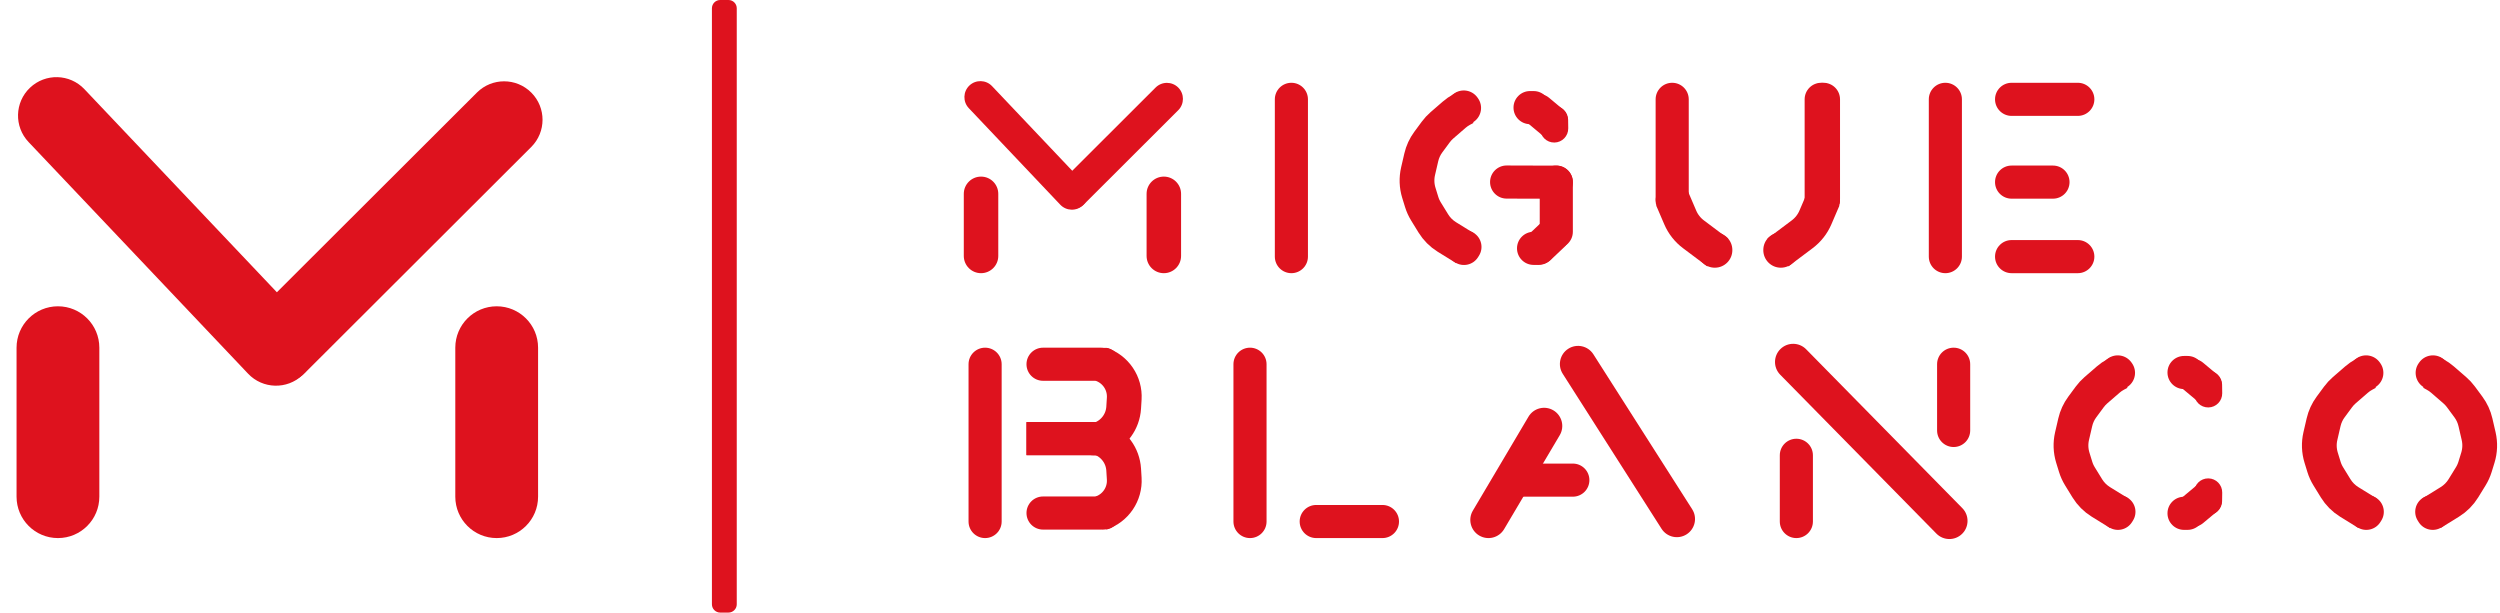
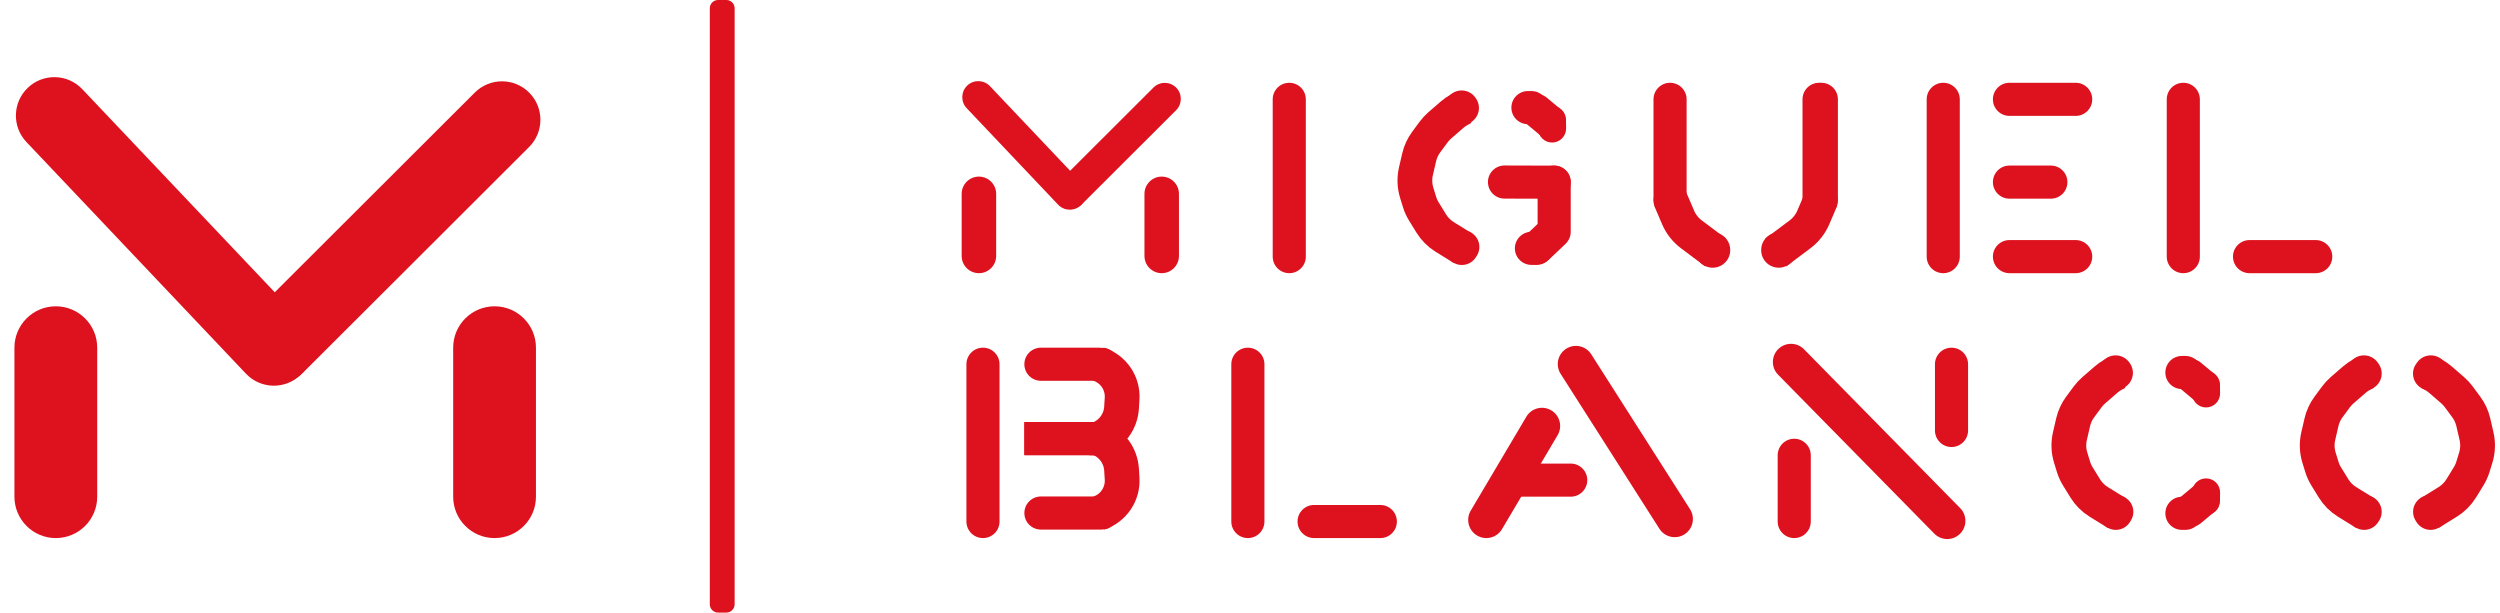
<svg xmlns="http://www.w3.org/2000/svg" width="302" height="74" viewBox="0 0 302 74" fill="none">
-   <rect x="2" y="37" width="10" height="28" rx="5" fill="#DE121E" />
-   <rect x="55" y="37" width="10" height="28" rx="5" fill="#DE121E" />
-   <rect x="0.257" y="13.788" width="9.289" height="47.841" rx="4.644" transform="rotate(-43.4609 0.256958 13.7883)" fill="#DE121E" />
-   <rect x="60.9" y="7.9" width="9.289" height="47.841" rx="4.644" transform="rotate(45.05 60.9 7.9)" fill="#DE121E" />
-   <rect x="116.426" y="21.334" width="4.166" height="11.666" rx="2.083" fill="#DE121E" />
-   <rect x="138.508" y="21.334" width="4.166" height="11.666" rx="2.083" fill="#DE121E" />
-   <rect width="3.87" height="19.933" rx="1.935" transform="matrix(0.725823 -0.687882 0.687837 0.725865 115.7 11.6622)" fill="#DE121E" />
-   <rect width="3.87" height="19.933" rx="1.935" transform="matrix(0.706467 0.707746 -0.707702 0.706512 140.966 9.20879)" fill="#DE121E" />
-   <rect x="86" width="3" height="74" rx="1" fill="#DE121E" />
-   <rect x="154" y="10" width="4" height="23" rx="2" fill="#DE121E" />
-   <rect x="218" y="10" width="4" height="16" rx="2" fill="#DE121E" />
-   <path d="M202 24L202.974 26.271C203.318 27.076 203.869 27.776 204.569 28.302L207.5 30.5" stroke="#DE121E" stroke-width="4.2" />
-   <rect x="200" y="10" width="4" height="16" rx="2" fill="#DE121E" />
-   <rect x="209.278" y="32.329" width="4.234" height="4.261" rx="2.117" transform="rotate(179.719 209.278 32.3288)" fill="#DE121E" />
-   <rect x="199.997" y="25.455" width="2.455" height="2.218" rx="1.109" transform="rotate(-89.5605 199.997 25.4554)" fill="#DE121E" />
-   <path d="M220.275 24L219.301 26.271C218.956 27.076 218.406 27.776 217.705 28.302L214.775 30.5" stroke="#DE121E" stroke-width="4.2" />
-   <rect width="4" height="16" rx="2" transform="matrix(-1 0 0 1 222.275 10)" fill="#DE121E" />
-   <rect width="4.234" height="4.261" rx="2.117" transform="matrix(0.999988 0.00489579 0.00489579 -0.999988 212.997 32.3288)" fill="#DE121E" />
-   <rect width="2.455" height="2.218" rx="1.109" transform="matrix(-0.00767127 -0.999971 -0.999971 0.00767127 222.278 25.4554)" fill="#DE121E" />
-   <rect x="215" y="53" width="4" height="12" rx="2" fill="#DE121E" />
-   <rect x="234" y="42" width="4" height="12" rx="2" fill="#DE121E" />
-   <rect x="213.512" y="43.701" width="4.388" height="31.305" rx="2.194" transform="rotate(-44.5111 213.512 43.7013)" fill="#DE121E" />
-   <rect x="186" y="20" width="4" height="10" rx="2" fill="#DE121E" />
-   <rect x="179.994" y="23.985" width="4" height="10" rx="2" transform="rotate(-89.8267 179.994 23.9849)" fill="#DE121E" />
-   <rect x="183.248" y="31.995" width="4" height="4.607" rx="2" transform="rotate(-89.8267 183.248 31.9947)" fill="#DE121E" />
-   <rect x="185.875" y="32.772" width="4.065" height="6.316" rx="2.033" transform="rotate(-133.415 185.875 32.7724)" fill="#DE121E" />
-   <rect x="182.826" y="14.993" width="4" height="4.429" rx="2" transform="rotate(-89.8267 182.826 14.9934)" fill="#DE121E" />
-   <rect x="186.015" y="12.815" width="3.39" height="4.429" rx="1.695" transform="rotate(-0.815881 186.015 12.8146)" fill="#DE121E" />
-   <rect x="190.228" y="14.402" width="4" height="6.029" rx="2" transform="rotate(129.872 190.228 14.4016)" fill="#DE121E" />
-   <rect x="177.48" y="32.768" width="4" height="4.215" rx="2" transform="rotate(-147.861 177.48 32.7676)" fill="#DE121E" />
-   <rect x="176.41" y="15.866" width="4.159" height="4.051" rx="2.026" transform="rotate(-125.409 176.41 15.8663)" fill="#DE121E" />
-   <path d="M177 13L176.557 13.24C176.238 13.413 175.938 13.62 175.664 13.858L174.188 15.137C173.91 15.378 173.659 15.649 173.44 15.945L172.54 17.165C172.133 17.716 171.844 18.344 171.69 19.011L171.302 20.69C171.104 21.548 171.136 22.443 171.395 23.285L171.736 24.392C171.86 24.796 172.035 25.182 172.257 25.542L173.149 26.992C173.557 27.655 174.114 28.213 174.775 28.623L177 30" stroke="#DE121E" stroke-width="4.2" />
-   <rect x="261.826" y="46.993" width="4" height="4.429" rx="2" transform="rotate(-89.8267 261.826 46.9934)" fill="#DE121E" />
-   <rect x="265.015" y="44.815" width="3.39" height="4.429" rx="1.695" transform="rotate(-0.815881 265.015 44.8146)" fill="#DE121E" />
-   <rect x="269.228" y="46.402" width="4" height="6.029" rx="2" transform="rotate(129.872 269.228 46.4016)" fill="#DE121E" />
-   <rect width="4" height="4.429" rx="2" transform="matrix(0.00302389 0.999995 0.999995 -0.00302389 261.826 60.0143)" fill="#DE121E" />
-   <rect width="3.39" height="4.429" rx="1.695" transform="matrix(0.999899 0.0142393 0.0142393 -0.999899 265.015 62.1932)" fill="#DE121E" />
-   <rect width="4" height="6.029" rx="2" transform="matrix(-0.641074 -0.767479 -0.767479 0.641074 269.228 60.6062)" fill="#DE121E" />
-   <rect x="256.48" y="64.768" width="4" height="4.215" rx="2" transform="rotate(-147.861 256.48 64.7676)" fill="#DE121E" />
-   <rect x="255.41" y="47.866" width="4.159" height="4.051" rx="2.026" transform="rotate(-125.409 255.41 47.8663)" fill="#DE121E" />
-   <path d="M256 45L255.557 45.24C255.238 45.413 254.938 45.62 254.664 45.858L253.188 47.137C252.91 47.378 252.659 47.649 252.44 47.946L251.54 49.165C251.133 49.716 250.844 50.344 250.69 51.011L250.302 52.69C250.104 53.548 250.136 54.443 250.395 55.285L250.736 56.392C250.86 56.796 251.035 57.182 251.257 57.542L252.149 58.992C252.557 59.655 253.114 60.213 253.775 60.623L256 62" stroke="#DE121E" stroke-width="4.2" />
-   <rect x="286.48" y="64.768" width="4" height="4.215" rx="2" transform="rotate(-147.861 286.48 64.7676)" fill="#DE121E" />
-   <rect x="285.41" y="47.866" width="4.159" height="4.051" rx="2.026" transform="rotate(-125.409 285.41 47.8663)" fill="#DE121E" />
-   <path d="M286 45L285.557 45.24C285.238 45.413 284.938 45.62 284.664 45.858L283.188 47.137C282.91 47.378 282.659 47.649 282.44 47.946L281.54 49.165C281.133 49.716 280.844 50.344 280.69 51.011L280.302 52.69C280.104 53.548 280.136 54.443 280.395 55.285L280.736 56.392C280.86 56.796 281.035 57.182 281.257 57.542L282.149 58.992C282.557 59.655 283.114 60.213 283.775 60.623L286 62" stroke="#DE121E" stroke-width="4.2" />
-   <rect width="4" height="4.215" rx="2" transform="matrix(0.846758 -0.531978 -0.531978 -0.846758 293.243 64.7676)" fill="#DE121E" />
-   <rect width="4.159" height="4.051" rx="2.026" transform="matrix(0.579414 -0.815033 -0.815033 -0.579414 294.313 47.8663)" fill="#DE121E" />
-   <path d="M293.723 45L294.166 45.24C294.485 45.413 294.784 45.62 295.059 45.858L296.535 47.137C296.813 47.378 297.064 47.649 297.283 47.946L298.183 49.165C298.59 49.716 298.879 50.344 299.033 51.011L299.421 52.69C299.619 53.548 299.587 54.443 299.328 55.285L298.987 56.392C298.863 56.796 298.688 57.182 298.466 57.542L297.574 58.992C297.166 59.655 296.609 60.213 295.947 60.623L293.723 62" stroke="#DE121E" stroke-width="4.2" />
-   <rect x="233" y="10" width="4" height="23" rx="2" fill="#DE121E" />
-   <rect x="241" y="10" width="12" height="4" rx="2" fill="#DE121E" />
-   <rect x="241" y="20" width="9" height="4" rx="2" fill="#DE121E" />
-   <rect x="241" y="29" width="12" height="4" rx="2" fill="#DE121E" />
-   <rect x="187.6" y="43.307" width="4.388" height="26.588" rx="2.194" transform="rotate(-32.5219 187.6 43.3068)" fill="#DE121E" />
-   <rect width="4.388" height="17.578" rx="2.194" transform="matrix(-0.860471 -0.509499 -0.509499 0.860471 189.534 50.6855)" fill="#DE121E" />
-   <rect x="181" y="56" width="11" height="4" rx="2" fill="#DE121E" />
-   <rect x="149" y="42" width="4" height="23" rx="2" fill="#DE121E" />
-   <rect x="157" y="61" width="12" height="4" rx="2" fill="#DE121E" />
-   <rect x="117" y="42" width="4" height="23" rx="2" fill="#DE121E" />
-   <path d="M124 51H133C134.105 51 135 51.895 135 53V53C135 54.105 134.105 55 133 55H124V51Z" fill="#DE121E" />
-   <rect x="124" y="42" width="11" height="4" rx="2" fill="#DE121E" />
-   <rect x="131.794" y="41.974" width="3.439" height="3.79" rx="1.72" transform="rotate(1.48725 131.794 41.9742)" fill="#DE121E" />
-   <rect x="130.124" y="51.1" width="5.076" height="3.892" rx="1.946" transform="rotate(0.0893311 130.124 51.1005)" fill="#DE121E" />
-   <path d="M133 44V44C134.769 44.59 135.921 46.295 135.807 48.156L135.74 49.246C135.637 50.925 134.567 52.39 133 53V53" stroke="#DE121E" stroke-width="4.2" />
-   <path d="M124 54.975H133C134.105 54.975 135 54.079 135 52.975V52.975C135 51.87 134.105 50.975 133 50.975H124V54.975Z" fill="#DE121E" />
-   <rect width="11" height="4" rx="2" transform="matrix(1 0 0 -1 124 63.9747)" fill="#DE121E" />
-   <rect width="3.439" height="3.79" rx="1.72" transform="matrix(0.999663 -0.0259545 -0.0259545 -0.999663 131.794 64.0004)" fill="#DE121E" />
-   <rect width="5.076" height="3.892" rx="1.946" transform="matrix(0.999999 -0.00155912 -0.00155912 -0.999999 130.124 54.8741)" fill="#DE121E" />
-   <path d="M133 61.975V61.975C134.769 61.385 135.921 59.68 135.807 57.818L135.74 56.728C135.637 55.05 134.567 53.584 133 52.975V52.975" stroke="#DE121E" stroke-width="4.2" />
+   <rect x="1.743" y="37" width="10" height="28" rx="5" fill="#DE121E" />
+   <rect x="54.743" y="37" width="10" height="28" rx="5" fill="#DE121E" />
+   <rect y="13.788" width="9.289" height="47.841" rx="4.644" transform="rotate(-43.4609 0 13.7883)" fill="#DE121E" />
+   <rect x="60.643" y="7.9" width="9.289" height="47.841" rx="4.644" transform="rotate(45.05 60.6431 7.90002)" fill="#DE121E" />
+   <rect x="116.169" y="21.334" width="4.166" height="11.666" rx="2.083" fill="#DE121E" />
+   <rect x="138.251" y="21.334" width="4.166" height="11.666" rx="2.083" fill="#DE121E" />
+   <rect width="3.87" height="19.933" rx="1.935" transform="matrix(0.725823 -0.687882 0.687837 0.725865 115.443 11.6622)" fill="#DE121E" />
+   <rect width="3.87" height="19.933" rx="1.935" transform="matrix(0.706467 0.707746 -0.707702 0.706512 140.709 9.2088)" fill="#DE121E" />
+   <rect x="85.743" width="3" height="74" rx="1" fill="#DE121E" />
+   <rect x="153.743" y="10" width="4" height="23" rx="2" fill="#DE121E" />
+   <rect x="217.743" y="10" width="4" height="16" rx="2" fill="#DE121E" />
+   <path d="M201.743 24L202.717 26.271C203.061 27.076 203.612 27.776 204.312 28.302L207.243 30.5" stroke="#DE121E" stroke-width="4.2" />
+   <rect x="199.743" y="10" width="4" height="16" rx="2" fill="#DE121E" />
+   <rect x="209.021" y="32.329" width="4.234" height="4.261" rx="2.117" transform="rotate(179.719 209.021 32.3288)" fill="#DE121E" />
+   <rect x="199.74" y="25.455" width="2.455" height="2.218" rx="1.109" transform="rotate(-89.5605 199.74 25.4554)" fill="#DE121E" />
+   <path d="M220.018 24L219.044 26.271C218.699 27.076 218.149 27.776 217.448 28.302L214.518 30.5" stroke="#DE121E" stroke-width="4.2" />
+   <rect width="4" height="16" rx="2" transform="matrix(-1 0 0 1 222.018 10)" fill="#DE121E" />
+   <rect width="4.234" height="4.261" rx="2.117" transform="matrix(0.999988 0.00489579 0.00489579 -0.999988 212.74 32.3288)" fill="#DE121E" />
+   <rect width="2.455" height="2.218" rx="1.109" transform="matrix(-0.00767127 -0.999971 -0.999971 0.00767127 222.021 25.4554)" fill="#DE121E" />
+   <rect x="214.743" y="53" width="4" height="12" rx="2" fill="#DE121E" />
+   <rect x="233.743" y="42" width="4" height="12" rx="2" fill="#DE121E" />
+   <rect x="213.255" y="43.701" width="4.388" height="31.305" rx="2.194" transform="rotate(-44.5111 213.255 43.7013)" fill="#DE121E" />
+   <rect x="185.743" y="20" width="4" height="10" rx="2" fill="#DE121E" />
+   <rect x="179.737" y="23.985" width="4" height="10" rx="2" transform="rotate(-89.8267 179.737 23.9849)" fill="#DE121E" />
+   <rect x="182.991" y="31.995" width="4" height="4.607" rx="2" transform="rotate(-89.8267 182.991 31.9947)" fill="#DE121E" />
+   <rect x="185.618" y="32.772" width="4.065" height="6.316" rx="2.033" transform="rotate(-133.415 185.618 32.7724)" fill="#DE121E" />
+   <rect x="182.569" y="14.993" width="4" height="4.429" rx="2" transform="rotate(-89.8267 182.569 14.9934)" fill="#DE121E" />
+   <rect x="185.758" y="12.815" width="3.39" height="4.429" rx="1.695" transform="rotate(-0.815881 185.758 12.8146)" fill="#DE121E" />
+   <rect x="189.971" y="14.402" width="4" height="6.029" rx="2" transform="rotate(129.872 189.971 14.4016)" fill="#DE121E" />
+   <rect x="177.223" y="32.768" width="4" height="4.215" rx="2" transform="rotate(-147.861 177.223 32.7676)" fill="#DE121E" />
+   <rect x="176.153" y="15.866" width="4.159" height="4.051" rx="2.026" transform="rotate(-125.409 176.153 15.8663)" fill="#DE121E" />
+   <path d="M176.743 13L176.3 13.24C175.981 13.413 175.682 13.62 175.407 13.858L173.931 15.137C173.653 15.378 173.402 15.649 173.183 15.945L172.283 17.165C171.876 17.716 171.587 18.344 171.433 19.011L171.045 20.69C170.847 21.548 170.879 22.443 171.138 23.285L171.479 24.392C171.603 24.796 171.778 25.182 172 25.542L172.892 26.992C173.3 27.655 173.857 28.213 174.519 28.623L176.743 30" stroke="#DE121E" stroke-width="4.2" />
+   <rect x="261.569" y="46.993" width="4" height="4.429" rx="2" transform="rotate(-89.8267 261.569 46.9934)" fill="#DE121E" />
+   <rect x="264.758" y="44.815" width="3.39" height="4.429" rx="1.695" transform="rotate(-0.815881 264.758 44.8146)" fill="#DE121E" />
+   <rect x="268.971" y="46.402" width="4" height="6.029" rx="2" transform="rotate(129.872 268.971 46.4016)" fill="#DE121E" />
+   <rect width="4" height="4.429" rx="2" transform="matrix(0.00302389 0.999995 0.999995 -0.00302389 261.569 60.0143)" fill="#DE121E" />
+   <rect width="3.39" height="4.429" rx="1.695" transform="matrix(0.999899 0.0142393 0.0142393 -0.999899 264.758 62.1932)" fill="#DE121E" />
+   <rect width="4" height="6.029" rx="2" transform="matrix(-0.641074 -0.767479 -0.767479 0.641074 268.971 60.6062)" fill="#DE121E" />
+   <rect x="256.223" y="64.768" width="4" height="4.215" rx="2" transform="rotate(-147.861 256.223 64.7676)" fill="#DE121E" />
+   <rect x="255.153" y="47.866" width="4.159" height="4.051" rx="2.026" transform="rotate(-125.409 255.153 47.8663)" fill="#DE121E" />
+   <path d="M255.743 45L255.3 45.24C254.981 45.413 254.682 45.62 254.407 45.858L252.931 47.137C252.653 47.378 252.402 47.649 252.183 47.946L251.283 49.165C250.876 49.716 250.587 50.344 250.433 51.011L250.045 52.69C249.847 53.548 249.879 54.443 250.138 55.285L250.479 56.392C250.603 56.796 250.778 57.182 251 57.542L251.892 58.992C252.3 59.655 252.857 60.213 253.519 60.623L255.743 62" stroke="#DE121E" stroke-width="4.2" />
+   <rect x="286.223" y="64.768" width="4" height="4.215" rx="2" transform="rotate(-147.861 286.223 64.7676)" fill="#DE121E" />
+   <rect x="285.207" y="47.942" width="4.253" height="4.051" rx="2.026" transform="rotate(-125.409 285.207 47.9424)" fill="#DE121E" />
+   <path d="M285.743 45L285.3 45.24C284.981 45.413 284.682 45.62 284.407 45.858L282.931 47.137C282.653 47.378 282.402 47.649 282.183 47.946L281.283 49.165C280.876 49.716 280.587 50.344 280.433 51.011L280.045 52.69C279.847 53.548 279.879 54.443 280.138 55.285L280.479 56.392C280.603 56.796 280.778 57.182 281 57.542L281.892 58.992C282.3 59.655 282.857 60.213 283.519 60.623L285.743 62" stroke="#DE121E" stroke-width="4.2" />
+   <rect width="4" height="4.215" rx="2" transform="matrix(0.846758 -0.531978 -0.531978 -0.846758 292.986 64.7676)" fill="#DE121E" />
+   <rect width="4.265" height="4.051" rx="2.026" transform="matrix(0.579414 -0.815033 -0.815033 -0.579414 293.994 47.9525)" fill="#DE121E" />
+   <path d="M293.466 45L293.909 45.24C294.228 45.413 294.528 45.62 294.802 45.858L296.278 47.137C296.556 47.378 296.807 47.649 297.026 47.946L297.926 49.165C298.333 49.716 298.622 50.344 298.776 51.011L299.164 52.69C299.362 53.548 299.33 54.443 299.071 55.285L298.73 56.392C298.606 56.796 298.431 57.182 298.209 57.542L297.317 58.992C296.909 59.655 296.352 60.213 295.691 60.623L293.466 62" stroke="#DE121E" stroke-width="4.2" />
+   <rect x="232.743" y="10" width="4" height="23" rx="2" fill="#DE121E" />
+   <rect x="240.743" y="10" width="12" height="4" rx="2" fill="#DE121E" />
+   <rect x="240.743" y="20" width="9" height="4" rx="2" fill="#DE121E" />
+   <rect x="240.743" y="29" width="12" height="4" rx="2" fill="#DE121E" />
+   <rect x="187.343" y="43.307" width="4.388" height="26.588" rx="2.194" transform="rotate(-32.5219 187.343 43.3068)" fill="#DE121E" />
+   <rect width="4.388" height="17.578" rx="2.194" transform="matrix(-0.860471 -0.509499 -0.509499 0.860471 189.277 50.6855)" fill="#DE121E" />
+   <rect x="180.743" y="56" width="11" height="4" rx="2" fill="#DE121E" />
+   <rect x="148.743" y="42" width="4" height="23" rx="2" fill="#DE121E" />
+   <rect x="156.743" y="61" width="12" height="4" rx="2" fill="#DE121E" />
+   <rect x="116.743" y="42" width="4" height="23" rx="2" fill="#DE121E" />
+   <path d="M123.743 51H132.743C133.848 51 134.743 51.895 134.743 53V53C134.743 54.105 133.848 55 132.743 55H123.743V51Z" fill="#DE121E" />
+   <rect x="123.743" y="42" width="11" height="4" rx="2" fill="#DE121E" />
+   <rect x="131.537" y="41.974" width="3.439" height="3.79" rx="1.72" transform="rotate(1.48725 131.537 41.9742)" fill="#DE121E" />
+   <rect x="129.867" y="51.1" width="5.076" height="3.892" rx="1.946" transform="rotate(0.0893311 129.867 51.1005)" fill="#DE121E" />
+   <path d="M132.743 44V44C134.512 44.59 135.664 46.295 135.55 48.156L135.483 49.246C135.38 50.925 134.311 52.39 132.743 53V53" stroke="#DE121E" stroke-width="4.2" />
+   <path d="M123.743 54.975H132.743C133.848 54.975 134.743 54.079 134.743 52.975V52.975C134.743 51.87 133.848 50.975 132.743 50.975H123.743V54.975Z" fill="#DE121E" />
+   <rect width="11" height="4" rx="2" transform="matrix(1 0 0 -1 123.743 63.9746)" fill="#DE121E" />
+   <rect width="3.439" height="3.79" rx="1.72" transform="matrix(0.999663 -0.0259545 -0.0259545 -0.999663 131.537 64.0004)" fill="#DE121E" />
+   <rect width="5.076" height="3.892" rx="1.946" transform="matrix(0.999999 -0.00155912 -0.00155912 -0.999999 129.867 54.8741)" fill="#DE121E" />
+   <path d="M132.743 61.975V61.975C134.512 61.385 135.664 59.68 135.55 57.818L135.483 56.728C135.38 55.05 134.311 53.584 132.743 52.975V52.975" stroke="#DE121E" stroke-width="4.2" />
+   <rect x="261.743" y="10" width="4" height="23" rx="2" fill="#DE121E" />
+   <rect x="269.743" y="29" width="12" height="4" rx="2" fill="#DE121E" />
</svg>
